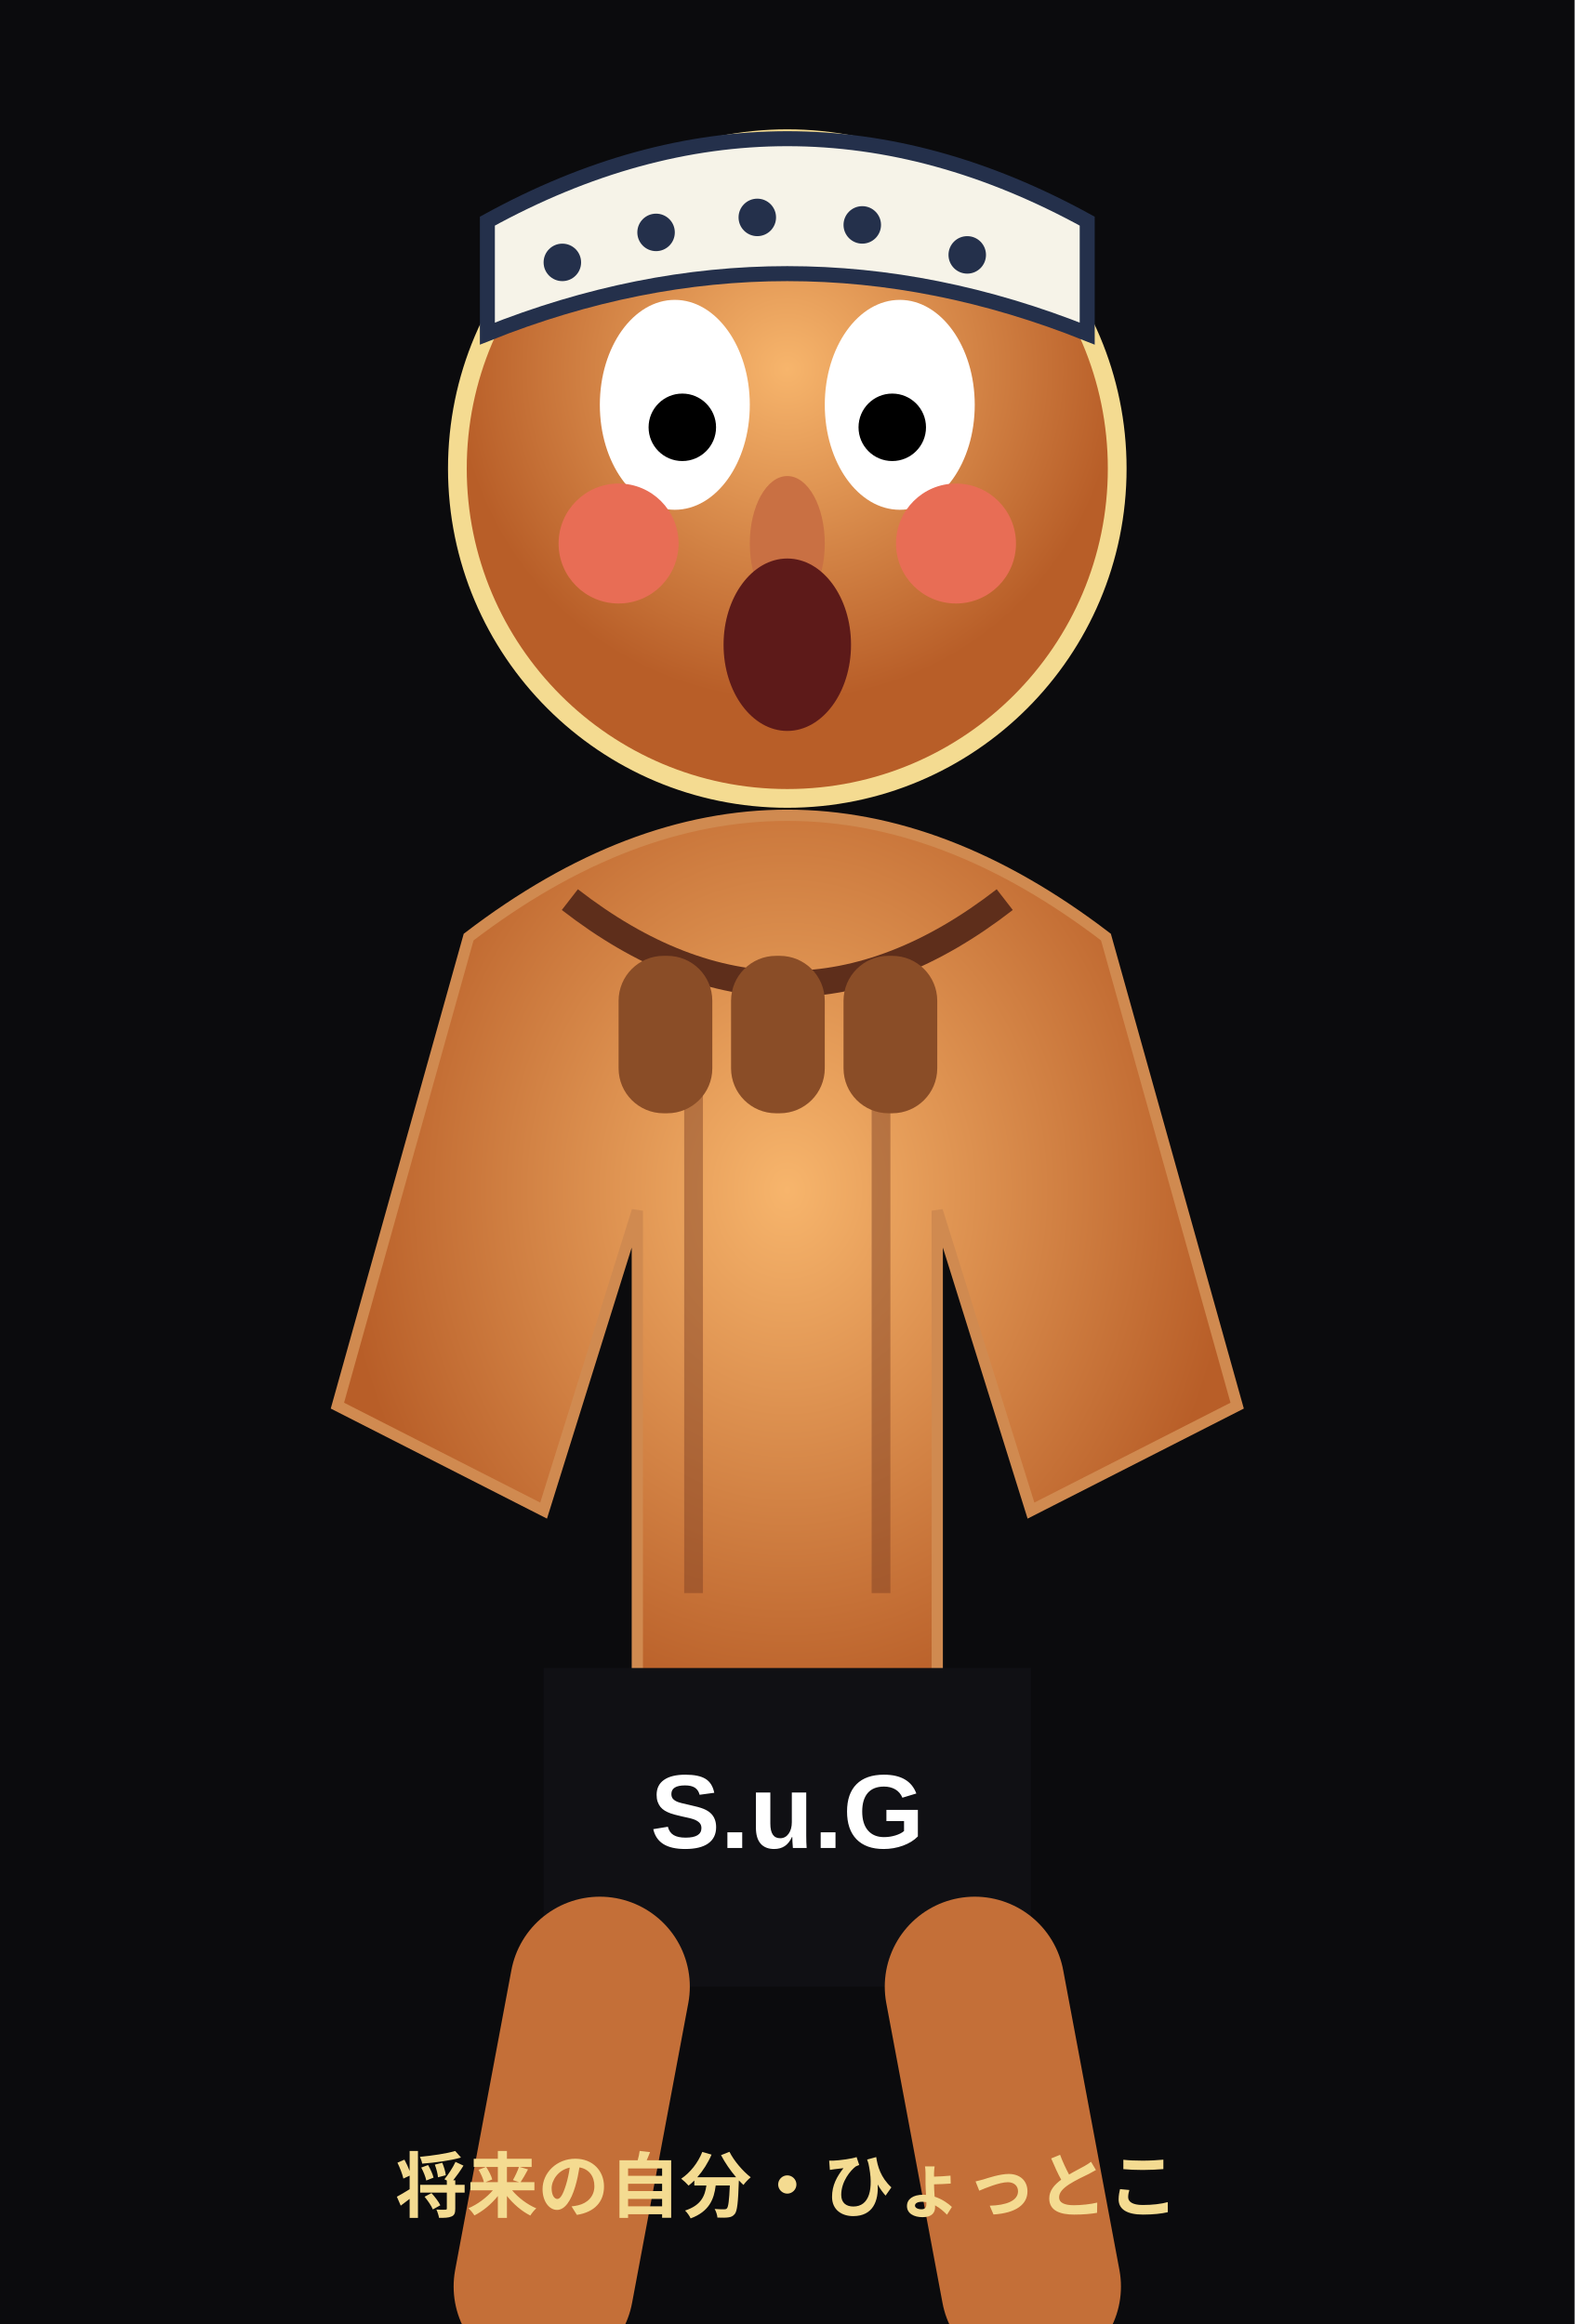
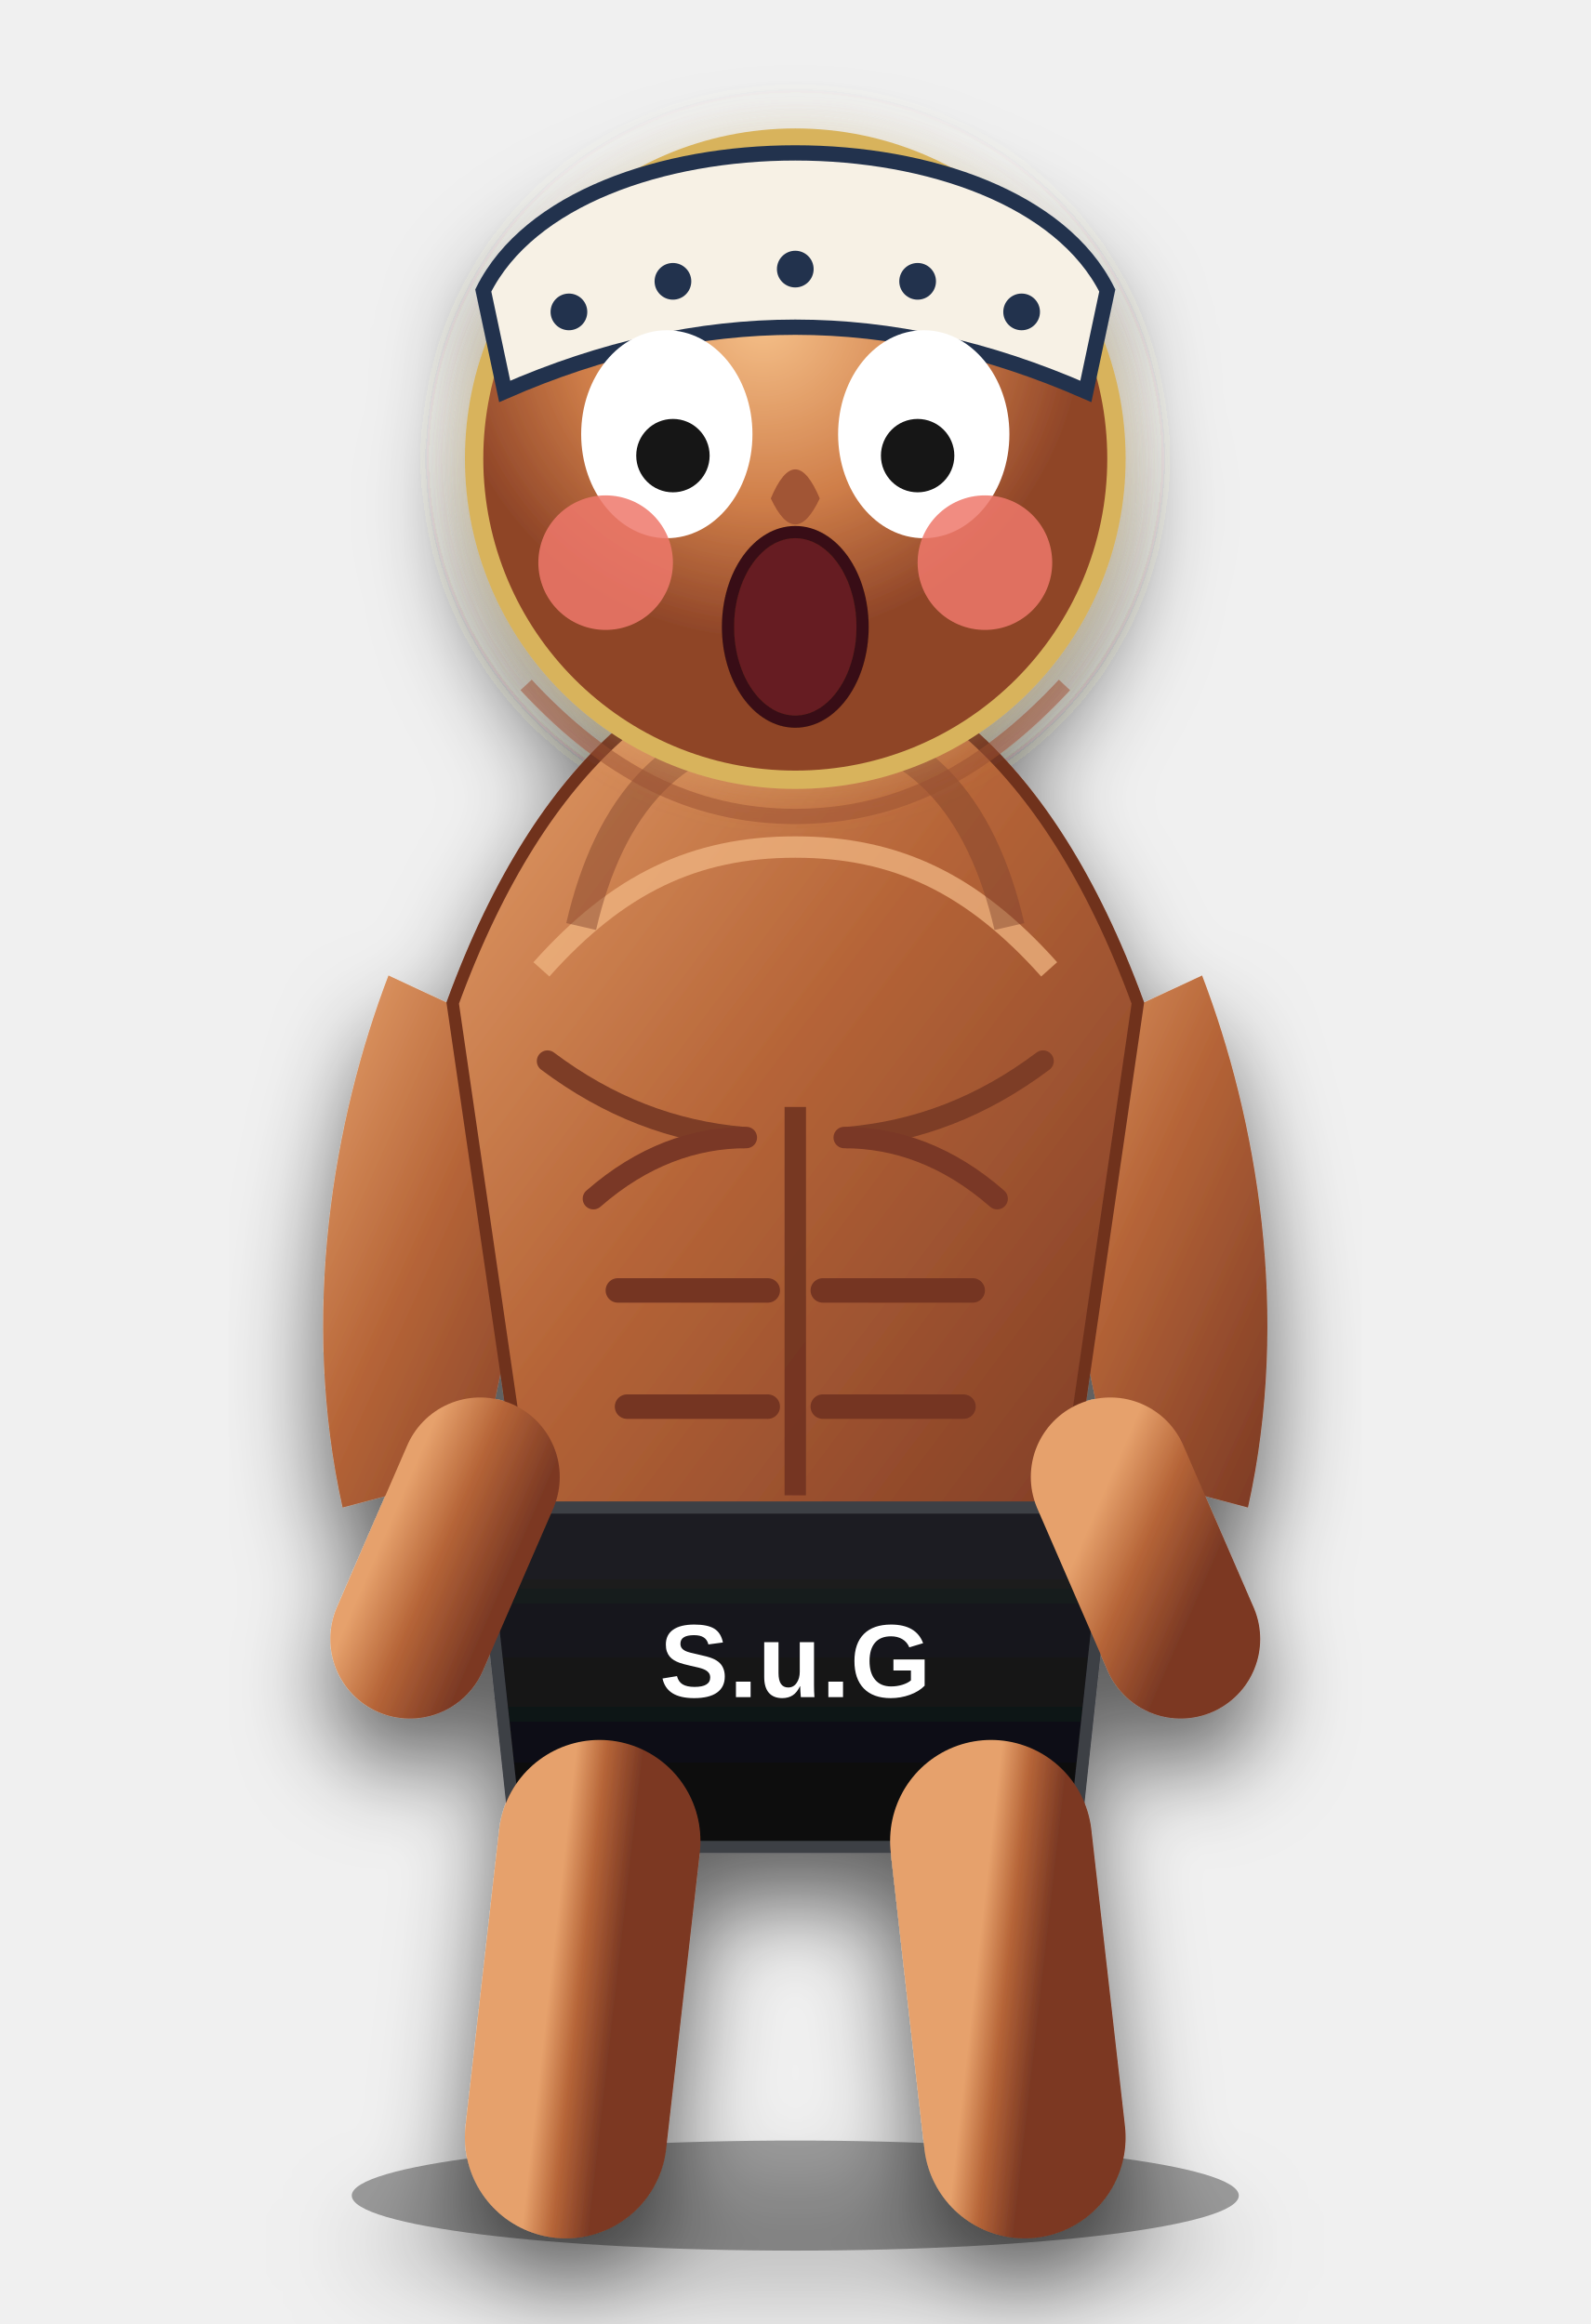
- <svg xmlns="http://www.w3.org/2000/svg" viewBox="0 0 420 620">
+ <svg xmlns="http://www.w3.org/2000/svg" viewBox="0 0 520 760">
  <defs>
-     <radialGradient id="g" cx="50%" cy="35%">
-       <stop stop-color="#f7b56c" />
-       <stop offset="1" stop-color="#b85e28" />
+     <radialGradient id="skin" cx="45%" cy="28%">
+       <stop offset="0" stop-color="#f6c18a" />
+       <stop offset=".58" stop-color="#cf7e49" />
+       <stop offset="1" stop-color="#8f4528" />
    </radialGradient>
+     <linearGradient id="body" x1="0" y1="0" x2="1" y2="1">
+       <stop stop-color="#e6a16c" />
+       <stop offset=".45" stop-color="#b66538" />
+       <stop offset="1" stop-color="#7b3924" />
+     </linearGradient>
+     <linearGradient id="shorts" x1="0" y1="0" x2="0" y2="1">
+       <stop stop-color="#1f2025" />
+       <stop offset="1" stop-color="#08090b" />
+     </linearGradient>
+     <filter id="shadow">
+       <feDropShadow dx="0" dy="16" stdDeviation="15" flood-color="#000" flood-opacity=".6" />
+     </filter>
+     <filter id="glow">
+       <feDropShadow dx="0" dy="0" stdDeviation="7" flood-color="#f4db91" flood-opacity=".25" />
+     </filter>
  </defs>
-   <rect width="420" height="620" fill="#0b0b0d" />
-   <circle cx="210" cy="125" r="88" fill="url(#g)" stroke="#f4db91" stroke-width="5" />
-   <ellipse cx="180" cy="108" rx="20" ry="28" fill="#fff" />
-   <ellipse cx="240" cy="108" rx="20" ry="28" fill="#fff" />
-   <circle cx="182" cy="114" r="9" />
-   <circle cx="238" cy="114" r="9" />
-   <circle cx="165" cy="145" r="16" fill="#e86d55" />
-   <circle cx="255" cy="145" r="16" fill="#e86d55" />
-   <ellipse cx="210" cy="145" rx="10" ry="18" fill="#c97043" />
-   <ellipse cx="210" cy="172" rx="17" ry="23" fill="#5d1a19" />
-   <path d="M130 59q80-44 160 0v30q-80-32-160 0z" fill="#f6f3e8" stroke="#24304b" stroke-width="4" />
-   <g fill="#24304b">
-     <circle cx="150" cy="70" r="5" />
-     <circle cx="175" cy="62" r="5" />
-     <circle cx="202" cy="58" r="5" />
-     <circle cx="230" cy="60" r="5" />
-     <circle cx="258" cy="68" r="5" />
+   <g filter="url(#shadow)">
+     <ellipse cx="260" cy="718" rx="145" ry="18" fill="#000" opacity=".35" />
+     <path d="M127 319C109 366 98 430 112 493l45-12 28-135z" fill="url(#body)" />
+     <path d="M393 319c18 47 29 111 15 174l-45-12-28-135z" fill="url(#body)" />
+     <path d="M148 328c30-82 75-112 112-112s82 30 112 112l-27 186H175z" fill="url(#body)" stroke="#6f321e" stroke-width="4" />
+     <path d="M177 317c25-28 50-40 83-40 33 0 58 12 83 40" fill="none" stroke="#f0b581" stroke-width="7" opacity=".75" />
+     <path d="M179 347c20 15 41 23 64 25M341 347c-20 15-41 23-64 25" fill="none" stroke="#7d3d27" stroke-width="7" stroke-linecap="round" />
+     <path d="M194 392c16-14 33-20 50-20M326 392c-16-14-33-20-50-20" fill="none" stroke="#7a3825" stroke-width="7" stroke-linecap="round" />
+     <path d="M202 422h49M269 422h49M205 460h46M269 460h46" stroke="#743523" stroke-width="8" stroke-linecap="round" />
+     <path d="M260 362v127" stroke="#713322" stroke-width="7" opacity=".9" />
+     <path d="M190 303c9-39 30-66 70-66 40 0 61 27 70 66" fill="none" stroke="#7f402a" stroke-width="10" opacity=".45" />
+     <path d="M157 493h206l-12 111H169z" fill="url(#shorts)" stroke="#3e3f45" stroke-width="4" />
+     <text x="260" y="555" text-anchor="middle" font-family="Arial,sans-serif" font-size="34" font-weight="900" fill="#fff">S.u.G</text>
+     <path d="M196 602l-11 97" stroke="url(#body)" stroke-width="66" stroke-linecap="round" />
+     <path d="M324 602l11 97" stroke="url(#body)" stroke-width="66" stroke-linecap="round" />
+     <path d="M157 483l-23 53" stroke="url(#body)" stroke-width="52" stroke-linecap="round" />
+     <path d="M363 483l23 53" stroke="url(#body)" stroke-width="52" stroke-linecap="round" />
+     <circle cx="260" cy="150" r="105" fill="url(#skin)" stroke="#d8b35b" stroke-width="6" filter="url(#glow)" />
+     <path d="M158 95c30-60 174-60 204 0l-7 33c-64-28-126-28-190 0z" fill="#f7f1e5" stroke="#23334d" stroke-width="5" />
+     <g fill="#23334d">
+       <circle cx="186" cy="102" r="6" />
+       <circle cx="220" cy="92" r="6" />
+       <circle cx="260" cy="88" r="6" />
+       <circle cx="300" cy="92" r="6" />
+       <circle cx="334" cy="102" r="6" />
+     </g>
+     <ellipse cx="218" cy="142" rx="28" ry="34" fill="#fff" />
+     <ellipse cx="302" cy="142" rx="28" ry="34" fill="#fff" />
+     <circle cx="220" cy="149" r="12" fill="#161616" />
+     <circle cx="300" cy="149" r="12" fill="#161616" />
+     <circle cx="198" cy="184" r="22" fill="#ef786b" opacity=".85" />
+     <circle cx="322" cy="184" r="22" fill="#ef786b" opacity=".85" />
+     <path d="M252 163q8-19 16 0q-8 17-16 0" fill="#a15434" />
+     <ellipse cx="260" cy="205" rx="22" ry="31" fill="#661f20" stroke="#391012" stroke-width="4" />
+     <path d="M172 224c26 28 54 43 88 43 34 0 62-15 88-43" fill="none" stroke="#9a4f31" stroke-width="5" opacity=".5" />
  </g>
-   <path d="M125 250q85-65 170 0l35 125-55 28-25-80v180h-80V323l-25 80-55-28z" fill="url(#g)" stroke="#d08a50" stroke-width="3" />
-   <path d="M152 240q58 45 116 0" fill="none" stroke="#5e2e1b" stroke-width="7" />
-   <path d="M185 260v165M235 260v165" stroke="#7a3c21" stroke-width="5" opacity=".45" />
-   <g fill="#8a4d27">
-     <rect x="165" y="255" width="25" height="42" rx="12" />
-     <rect x="195" y="255" width="25" height="42" rx="12" />
-     <rect x="225" y="255" width="25" height="42" rx="12" />
-   </g>
-   <path d="M145 445h130v85H145z" fill="#101014" />
-   <text x="210" y="493" text-anchor="middle" font-family="Arial" font-size="28" fill="#fff" font-weight="700">S.u.G</text>
-   <path d="M160 530l-15 80M260 530l15 80" stroke="#c46f38" stroke-width="48" stroke-linecap="round" />
-   <text x="210" y="590" text-anchor="middle" font-family="sans-serif" font-size="19" fill="#f4db91" font-weight="700">将来の自分・ひょっとこ</text>
</svg>
